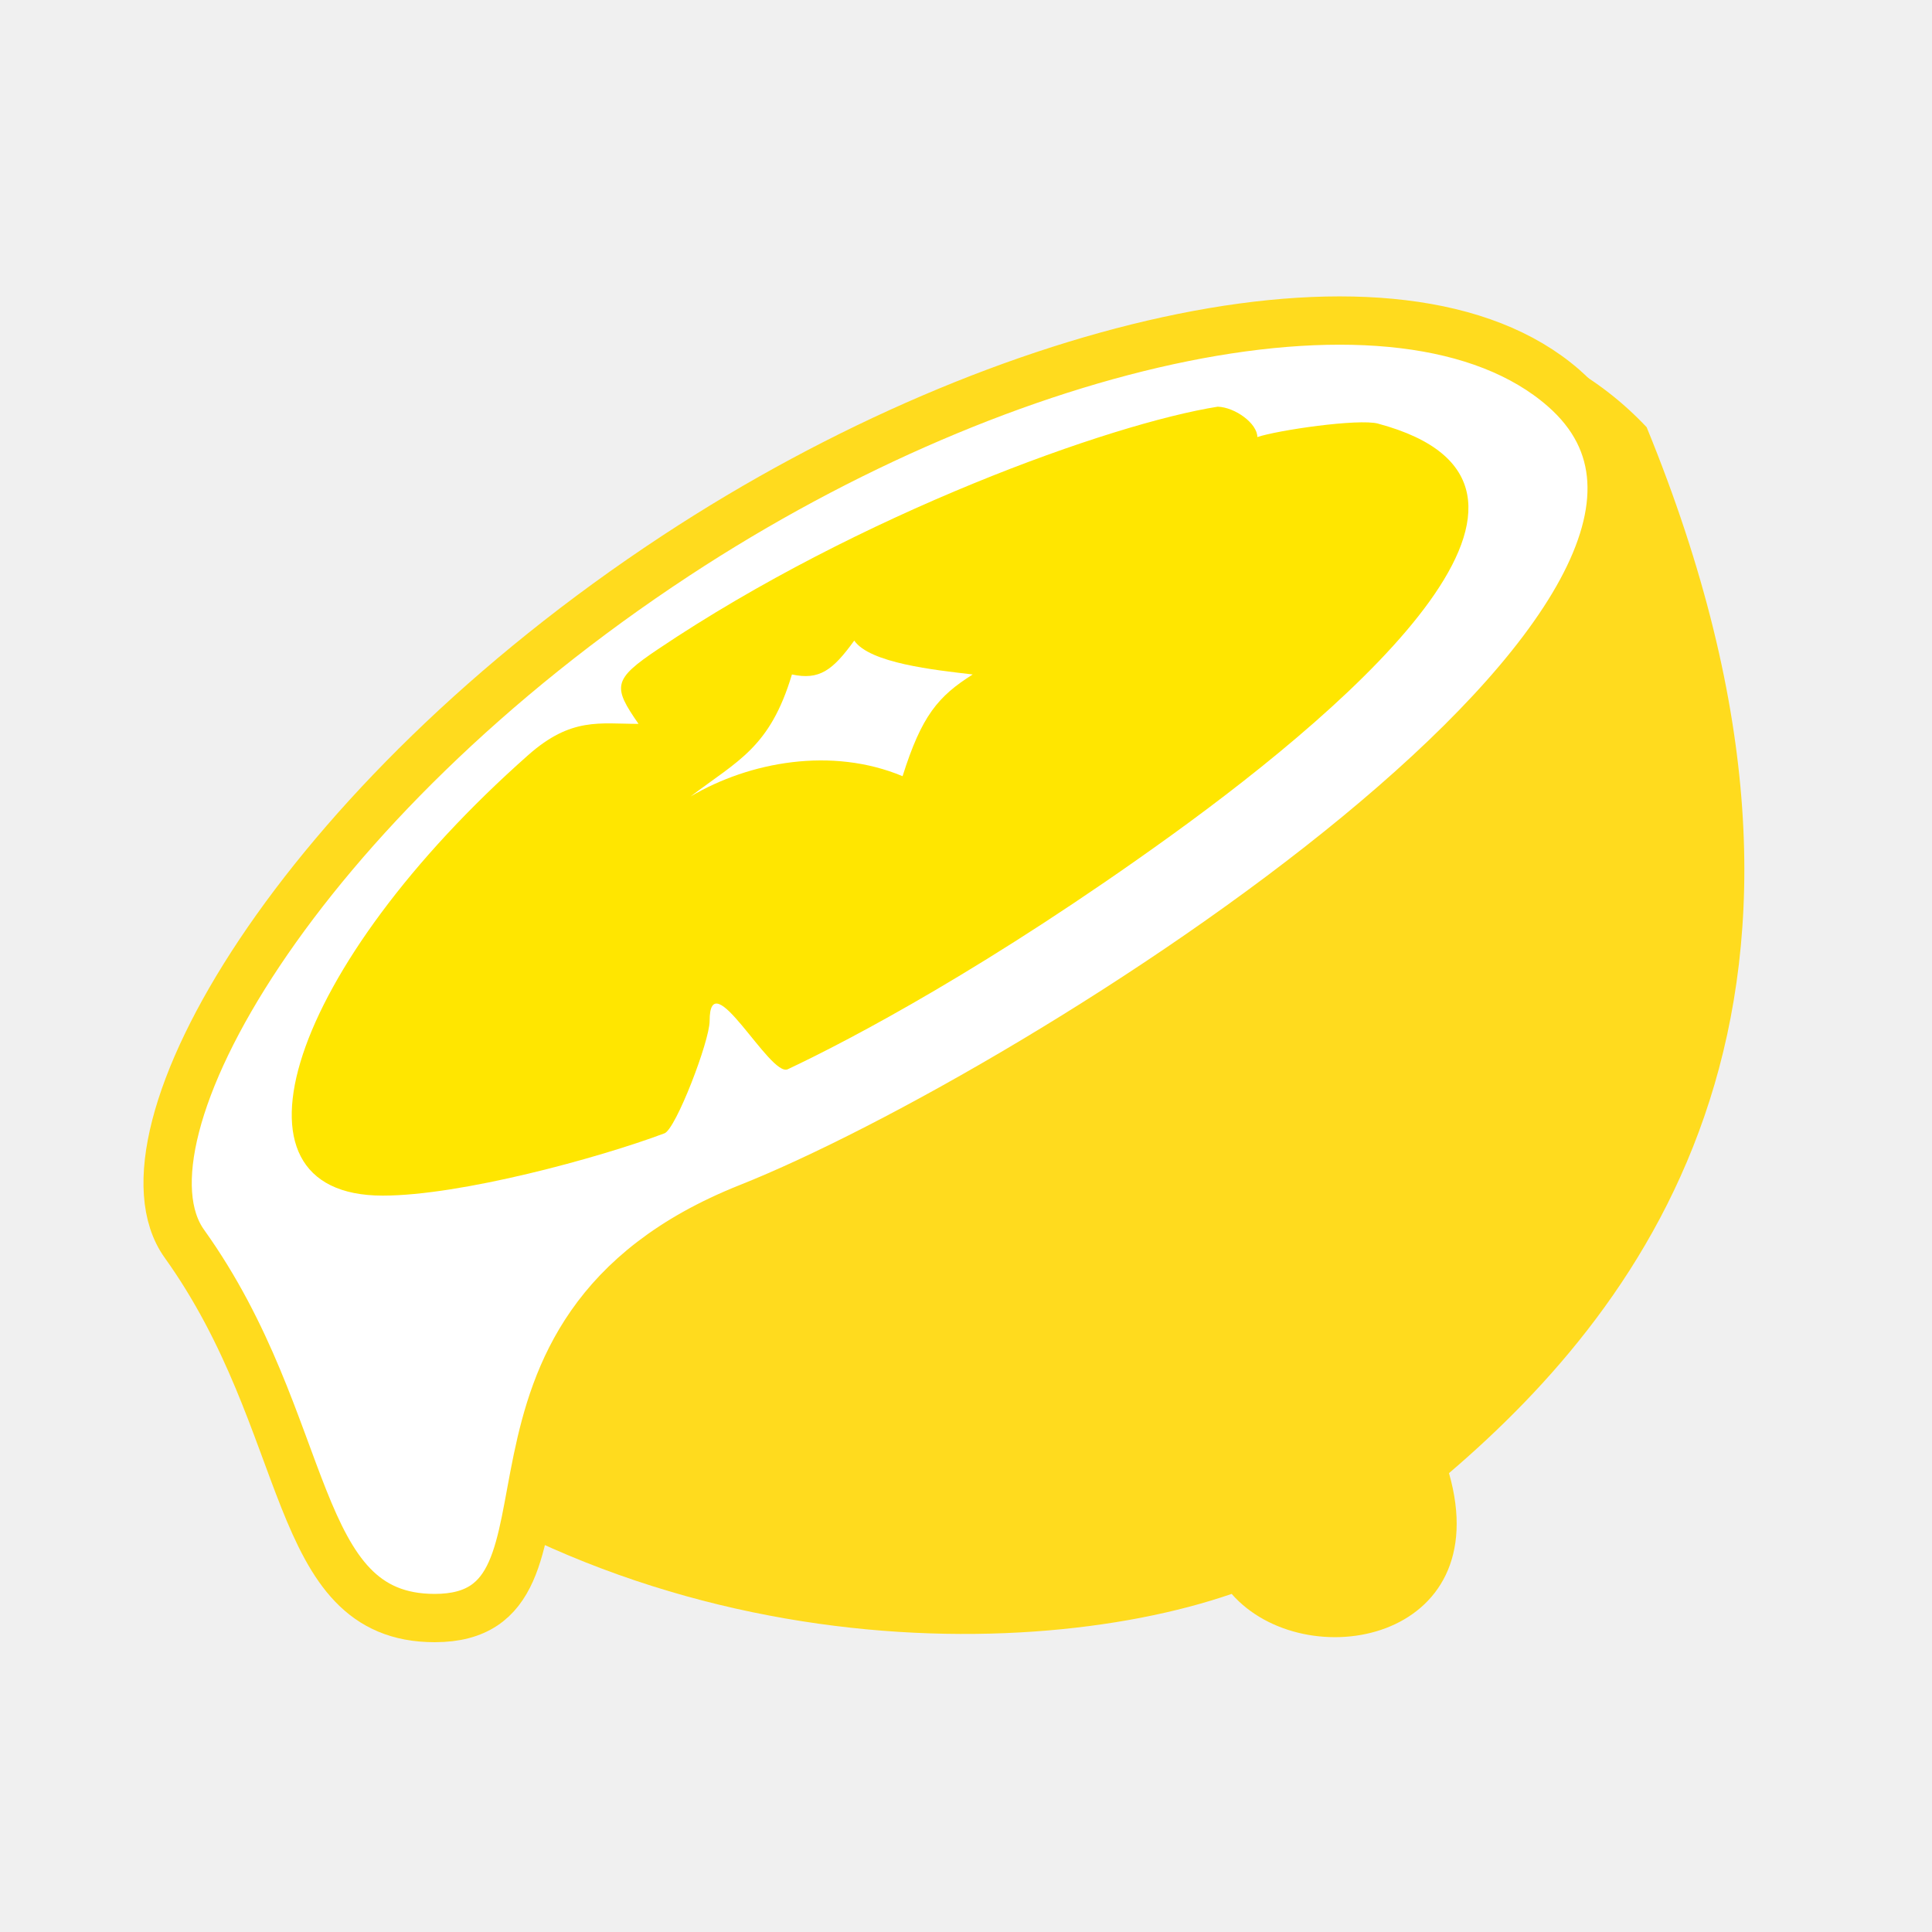
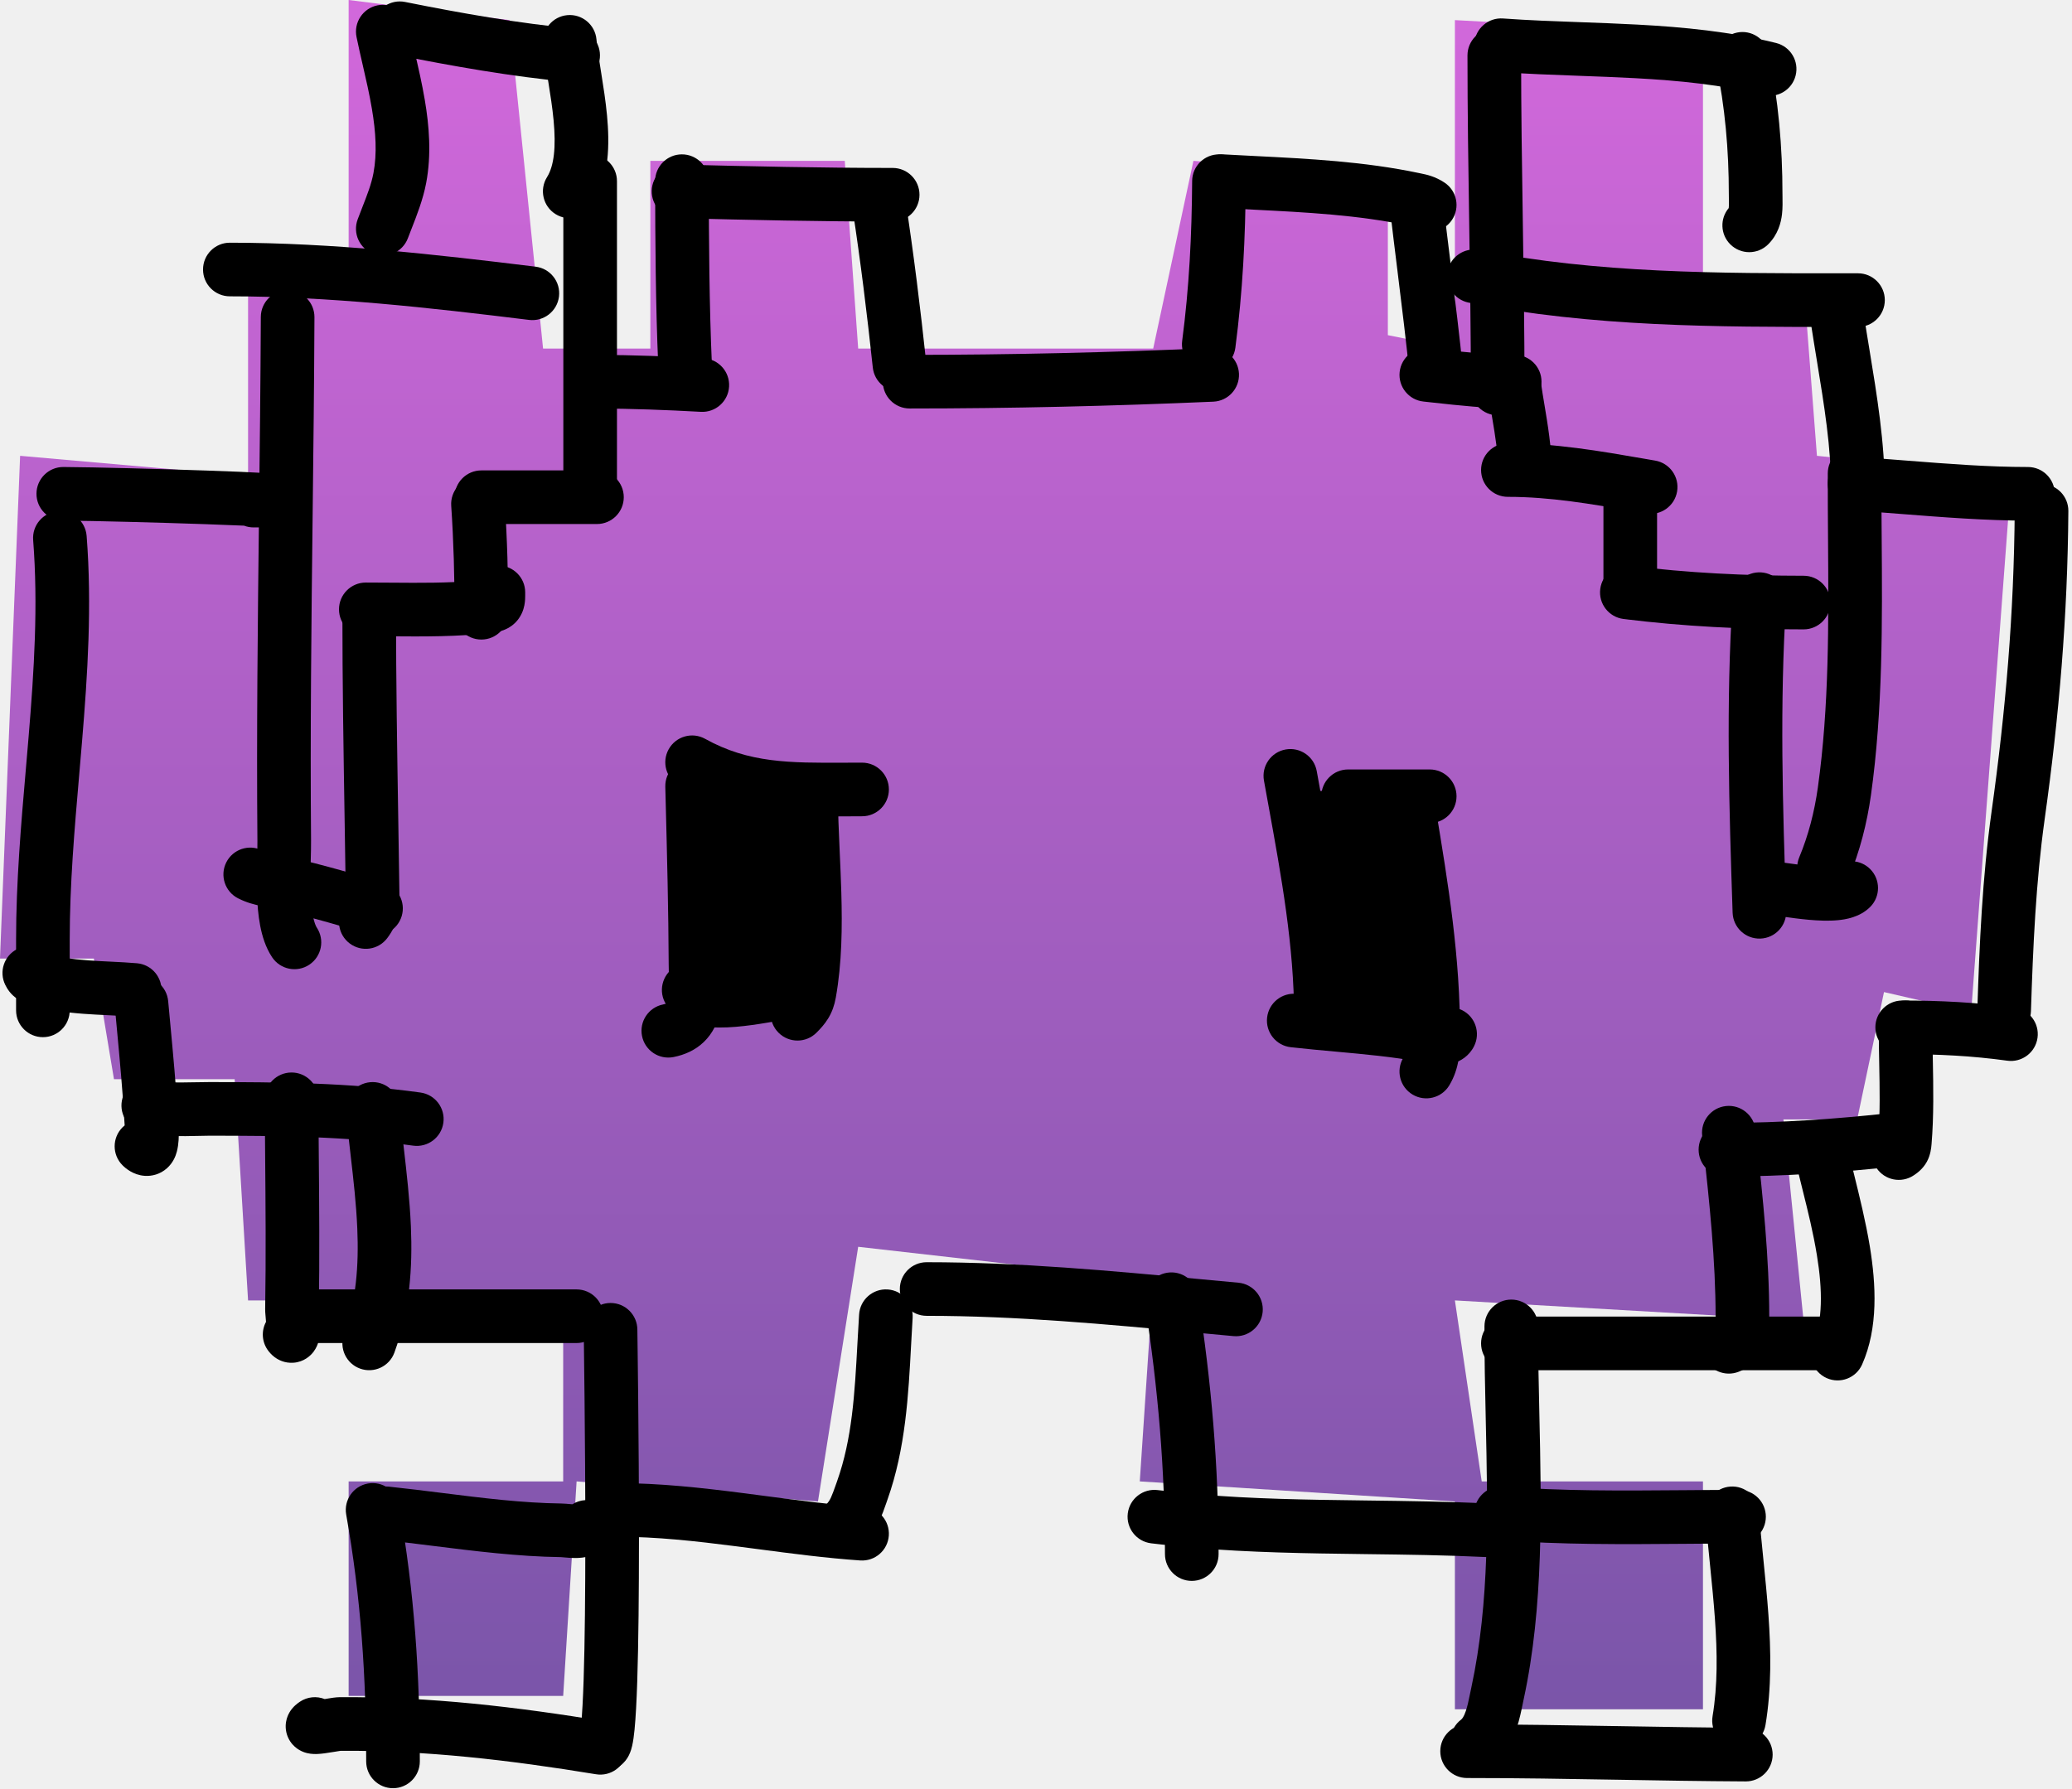
- <svg xmlns="http://www.w3.org/2000/svg" width="40" height="40" fill="none">
-   <path d="M34.092 8.845C38.929 20.652 34.092 27 30 30.5c1 3.5-2.986 4.222-4.5 2.5-4.457 1.537-13.512 1.487-20-5C2 24.5 4.73 16.714 14 11.5c8-4.5 16-7 20.092-2.655Z" fill="#FFDB1E" />
-   <path d="M14 11.5c6.848-4.497 15.025-6.38 18.368-3.47C37.5 12.5 21.5 22.612 15.5 25c-6.5 2.587-3 8.5-6.5 8.5-3 0-2.5-4-5.183-7.75C2.232 23.535 6.16 16.648 14 11.5Z" fill="#fff" stroke="#FFDB1E" />
-   <path d="M28.535 8.772c4.645 1.25-.365 5.695-4.303 8.536-3.732 2.692-6.606 4.21-7.923 4.83-.366.173-1.617-2.252-1.617-1 0 .417-.7 2.238-.934 2.326-1.365.512-4.223 1.29-5.835 1.29-3.491 0-1.923-4.754 3.014-9.122.892-.789 1.478-.645 2.283-.645-.537-.773-.534-.917.403-1.546C17.79 10.64 23 8.77 25.212 8.42c.366.014.82.35.82.629.41-.14 2.095-.388 2.503-.278Z" fill="#FFE600" />
-   <path d="M14.297 16.49c.985-.747 1.644-1.01 2.099-2.526.566.121.841-.08 1.29-.701.324.466 1.657.608 2.453.701-.715.451-1.057.852-1.452 2.106-1.464-.611-3.167-.302-4.39.42Z" fill="#fff" />
+ <svg xmlns="http://www.w3.org/2000/svg" width="541" height="467" viewBox="0 0 541 467" fill="none">
+   <path d="M91.03 0L133.044 5.252L141.796 91.03H169.806V42.014H220.572L224.073 91.03H301.099L311.602 42.014L362.369 45.515V87.529L379.874 91.03V5.252L444.645 8.753V73.524H470.904L474.405 119.039L525.172 124.291L514.668 264.337L491.911 259.085L484.909 292.346H465.652L470.904 344.863L379.874 339.611L386.877 386.877H444.645V446.396H379.874V392.128L297.597 386.877L301.099 334.359L224.073 325.607L213.57 392.128L150.549 386.877L147.048 442.895H91.03V386.877H147.048V339.611H64.771L61.27 281.842H29.76L24.508 250.332H0L5.252 119.039L64.771 124.291V64.771H91.03V0Z" fill="url(#paint0_linear_333_3190)" />
+   <path fill-rule="evenodd" clip-rule="evenodd" d="M178.027 40.311C181.894 40.298 185.04 43.423 185.052 47.29C185.105 63.439 185.174 79.418 185.883 95.37C185.885 95.4 185.886 95.431 185.888 95.464C185.921 96.195 185.989 97.674 185.557 99.241C185.123 100.816 184.303 102.036 183.939 102.578C183.916 102.612 183.895 102.643 183.876 102.672C181.731 105.889 177.384 106.759 174.166 104.614C171.141 102.597 170.191 98.634 171.871 95.493C171.168 79.376 171.1 63.286 171.048 47.336C171.035 43.468 174.16 40.323 178.027 40.311Z" fill="black" />
+   <path fill-rule="evenodd" clip-rule="evenodd" d="M170.164 49.796C170.262 45.93 173.476 42.875 177.342 42.973C195.977 43.445 214.526 43.858 233.077 43.858C236.944 43.858 240.079 46.993 240.079 50.861C240.079 54.728 236.944 57.863 233.077 57.863C214.335 57.863 195.634 57.445 176.987 56.973C173.121 56.875 170.067 53.662 170.164 49.796Z" fill="black" />
+   <path fill-rule="evenodd" clip-rule="evenodd" d="M228.463 46.601C232.286 46.015 235.86 48.639 236.446 52.461C238.602 66.521 240.308 80.447 241.812 94.489C242.224 98.334 239.441 101.785 235.596 102.197C231.75 102.609 228.299 99.826 227.887 95.981C226.397 82.075 224.718 68.371 222.603 54.584C222.017 50.762 224.641 47.188 228.463 46.601Z" fill="black" />
+   <path fill-rule="evenodd" clip-rule="evenodd" d="M323.495 97.598C323.663 101.461 320.667 104.73 316.803 104.898C290.356 106.047 263.995 106.679 237.512 106.679C233.645 106.679 230.51 103.544 230.51 99.677C230.51 95.809 233.645 92.674 237.512 92.674C263.772 92.674 289.929 92.048 316.195 90.906C320.058 90.738 323.327 93.734 323.495 97.598Z" fill="black" />
+   <path fill-rule="evenodd" clip-rule="evenodd" d="M318.319 40.311C322.186 40.336 325.3 43.491 325.275 47.358C325.18 61.959 324.474 76.23 322.553 90.826C322.048 94.66 318.531 97.359 314.697 96.855C310.863 96.35 308.164 92.833 308.668 88.999C310.492 75.139 311.179 61.475 311.271 47.267C311.296 43.4 314.451 40.286 318.319 40.311Z" fill="black" />
+   <path fill-rule="evenodd" clip-rule="evenodd" d="M312.17 46.916C312.389 43.056 315.696 40.103 319.557 40.322C322.215 40.473 324.912 40.608 327.638 40.745C341.571 41.445 356.27 42.184 370.507 45.196C370.644 45.225 370.79 45.254 370.943 45.285C372.449 45.591 374.705 46.048 377.182 47.7C380.4 49.845 381.269 54.192 379.124 57.41C376.978 60.628 372.631 61.497 369.413 59.352C369.367 59.321 369.338 59.303 369.322 59.295L369.306 59.286L369.302 59.283L369.301 59.283L369.295 59.281C369.289 59.279 369.271 59.272 369.235 59.261C369.157 59.236 369.017 59.198 368.737 59.136C368.535 59.091 368.351 59.052 368.111 59.002C367.968 58.973 367.806 58.939 367.608 58.897C354.558 56.136 341.167 55.457 327.239 54.751C324.436 54.609 321.612 54.466 318.764 54.304C314.903 54.085 311.951 50.778 312.17 46.916Z" fill="black" />
+   <path fill-rule="evenodd" clip-rule="evenodd" d="M368.952 45.684C372.794 45.244 376.266 48.001 376.706 51.843C377.351 57.474 378.058 63.191 378.769 68.945C379.93 78.337 381.104 87.828 382.042 97.206C382.426 101.054 379.619 104.486 375.771 104.87C371.923 105.255 368.491 102.448 368.106 98.6C367.18 89.332 366.048 80.189 364.906 70.955C364.19 65.169 363.469 59.348 362.792 53.438C362.352 49.596 365.11 46.124 368.952 45.684Z" fill="black" />
+   <path fill-rule="evenodd" clip-rule="evenodd" d="M365.449 97.15C365.865 93.305 369.319 90.525 373.164 90.941C374.013 91.032 374.855 91.125 375.689 91.216C382.582 91.971 389.001 92.675 395.486 92.675C399.353 92.675 402.488 95.81 402.488 99.677C402.488 103.545 399.353 106.68 395.486 106.68C388.183 106.68 380.971 105.886 374.173 105.139C373.329 105.046 372.49 104.954 371.658 104.864C367.814 104.448 365.034 100.995 365.449 97.15Z" fill="black" />
+   <path fill-rule="evenodd" clip-rule="evenodd" d="M394.509 94.518C398.338 93.977 401.88 96.643 402.421 100.473C402.645 102.058 402.937 103.804 403.247 105.656C404.128 110.924 405.152 117.045 405.152 122.751C405.152 126.618 402.017 129.754 398.15 129.754C394.283 129.754 391.148 126.618 391.148 122.751C391.148 118.288 390.425 113.975 389.615 109.135C389.26 107.02 388.889 104.803 388.554 102.43C388.013 98.601 390.679 95.058 394.509 94.518Z" fill="black" />
+   <path fill-rule="evenodd" clip-rule="evenodd" d="M386.709 122.752C386.709 118.885 389.844 115.75 393.711 115.75C405.995 115.75 417.736 117.786 429.082 119.754C430.116 119.934 431.145 120.112 432.172 120.289C435.983 120.944 438.542 124.565 437.887 128.376C437.232 132.187 433.611 134.746 429.8 134.091C428.816 133.922 427.841 133.753 426.872 133.585C415.31 131.585 404.73 129.755 393.711 129.755C389.844 129.755 386.709 126.62 386.709 122.752Z" fill="black" />
+   <path fill-rule="evenodd" clip-rule="evenodd" d="M425.66 120.188C429.528 120.188 432.663 123.323 432.663 127.19V154.702C432.663 158.569 429.528 161.704 425.66 161.704C421.793 161.704 418.658 158.569 418.658 154.702V127.19C418.658 123.323 421.793 120.188 425.66 120.188Z" fill="black" />
+   <path fill-rule="evenodd" clip-rule="evenodd" d="M417.824 153.832C418.304 149.994 421.804 147.272 425.641 147.752C440.636 149.627 455.695 150.361 470.922 150.361C474.789 150.361 477.924 153.496 477.924 157.363C477.924 161.23 474.789 164.365 470.922 164.365C455.25 164.365 439.596 163.61 423.904 161.649C420.067 161.169 417.345 157.669 417.824 153.832Z" fill="black" />
+   <path fill-rule="evenodd" clip-rule="evenodd" d="M459.835 149.483C463.694 149.732 466.622 153.061 466.373 156.921C464.635 183.969 465.47 210.478 466.384 237.887C466.513 241.752 463.484 244.99 459.619 245.119C455.754 245.248 452.516 242.219 452.387 238.354C451.476 211.028 450.608 183.856 452.398 156.022C452.646 152.163 455.975 149.235 459.835 149.483Z" fill="black" />
+   <path fill-rule="evenodd" clip-rule="evenodd" d="M455.056 231.549C455.256 227.687 458.548 224.717 462.41 224.917C463.685 224.982 465.49 225.237 467.107 225.466C467.267 225.488 467.424 225.51 467.58 225.532C469.511 225.803 471.573 226.086 473.576 226.264C475.625 226.445 477.314 226.488 478.525 226.374C478.809 226.348 479.02 226.317 479.171 226.29C481.913 224.246 485.811 224.469 488.301 226.959C491.035 229.693 491.035 234.127 488.3 236.861C485.607 239.554 481.9 240.124 479.834 240.318C477.367 240.549 474.694 240.422 472.338 240.213C469.936 240 467.55 239.67 465.632 239.401C463.511 239.103 462.3 238.934 461.688 238.903C457.826 238.703 454.857 235.411 455.056 231.549ZM479.475 226.218C479.475 226.218 479.461 226.224 479.43 226.232C479.459 226.222 479.474 226.217 479.475 226.218Z" fill="black" />
+   <path fill-rule="evenodd" clip-rule="evenodd" d="M484.253 116.632C488.12 116.641 491.247 119.784 491.238 123.651C491.225 129.104 491.265 134.636 491.306 140.222C491.467 162.342 491.635 185.313 488.508 207.635C487.469 215.051 485.6 222.345 482.712 229.276C481.225 232.846 477.125 234.534 473.555 233.047C469.985 231.56 468.297 227.46 469.785 223.89C472.157 218.197 473.744 212.079 474.639 205.693C477.609 184.491 477.456 162.843 477.3 140.835C477.26 135.119 477.219 129.38 477.233 123.617C477.243 119.75 480.385 116.622 484.253 116.632Z" fill="black" />
+   <path fill-rule="evenodd" clip-rule="evenodd" d="M477.248 125.843C477.501 121.984 480.834 119.061 484.693 119.314C489.192 119.609 493.649 119.959 498.072 120.306C508.717 121.142 519.159 121.962 529.497 121.962C533.364 121.962 536.499 125.097 536.499 128.964C536.499 132.831 533.364 135.966 529.497 135.966C518.578 135.966 507.264 135.079 496.397 134.226C492.103 133.889 487.879 133.558 483.777 133.289C479.918 133.036 476.995 129.702 477.248 125.843Z" fill="black" />
+   <path fill-rule="evenodd" clip-rule="evenodd" d="M390.16 7.474C394.028 7.474 397.163 10.609 397.163 14.476C397.163 28.915 397.384 43.359 397.606 57.864L397.606 57.898C397.828 72.373 398.05 86.908 398.05 101.45C398.05 105.317 394.915 108.453 391.048 108.453C387.181 108.453 384.046 105.317 384.046 101.45C384.046 87.021 383.825 72.582 383.603 58.078L383.602 58.059C383.381 43.579 383.158 29.034 383.158 14.476C383.158 10.609 386.293 7.474 390.16 7.474Z" fill="black" />
+   <path fill-rule="evenodd" clip-rule="evenodd" d="M384.952 11.306C385.23 7.449 388.582 4.547 392.44 4.825C399.191 5.312 405.767 5.548 412.505 5.79C417.395 5.966 422.37 6.145 427.559 6.424C439.515 7.069 451.768 8.234 463.746 11.229C467.498 12.166 469.779 15.968 468.841 19.72C467.903 23.472 464.101 25.753 460.35 24.815C449.657 22.142 438.443 21.036 426.805 20.409C422.21 20.161 417.392 19.985 412.513 19.806C405.446 19.548 398.253 19.285 391.433 18.793C387.576 18.515 384.674 15.163 384.952 11.306Z" fill="black" />
+   <path fill-rule="evenodd" clip-rule="evenodd" d="M453.521 8.511C457.307 7.722 461.015 10.152 461.804 13.938C464.348 26.149 465.403 38.393 465.403 50.718C465.403 50.891 465.407 51.122 465.412 51.398C465.432 52.521 465.465 54.375 465.283 55.937C465.022 58.188 464.237 61.242 461.676 63.804C458.941 66.539 454.507 66.539 451.773 63.805C449.18 61.212 449.045 57.091 451.37 54.34C451.371 54.333 451.372 54.327 451.372 54.32C451.407 54.023 451.425 53.612 451.423 52.971C451.422 52.667 451.417 52.356 451.411 51.99L451.411 51.945C451.405 51.577 451.398 51.151 451.398 50.718C451.398 39.195 450.412 27.923 448.094 16.794C447.305 13.008 449.735 9.3 453.521 8.511Z" fill="black" />
+   <path fill-rule="evenodd" clip-rule="evenodd" d="M377.966 70.809C378.714 67.015 382.396 64.546 386.19 65.294C417.159 71.4 448.398 71.388 480.674 71.375C482.154 71.374 483.637 71.374 485.122 71.374C488.989 71.374 492.125 74.509 492.125 78.376C492.125 82.243 488.989 85.379 485.122 85.379C483.505 85.379 481.886 85.379 480.265 85.38C448.332 85.397 415.835 85.413 383.481 79.034C379.687 78.286 377.217 74.603 377.966 70.809Z" fill="black" />
+   <path fill-rule="evenodd" clip-rule="evenodd" d="M478.74 76.778C482.563 76.193 486.136 78.819 486.72 82.641C487.158 85.509 487.642 88.445 488.134 91.432C490.063 103.15 492.125 115.672 492.125 128.074C492.125 131.941 488.99 135.077 485.123 135.077C481.256 135.077 478.121 131.941 478.121 128.074C478.121 116.933 476.306 105.878 474.406 94.297C473.891 91.16 473.37 87.984 472.876 84.758C472.292 80.935 474.917 77.362 478.74 76.778Z" fill="black" />
+   <path fill-rule="evenodd" clip-rule="evenodd" d="M533.094 126.397C536.961 126.423 540.075 129.58 540.048 133.447C539.861 160.813 537.641 186.966 533.867 213.9C531.56 230.362 530.831 247.091 530.282 264.086C530.158 267.951 526.923 270.984 523.058 270.859C519.193 270.734 516.16 267.5 516.285 263.634C516.834 246.618 517.577 229.229 519.998 211.956C523.701 185.526 525.861 159.999 526.044 133.351C526.07 129.484 529.227 126.37 533.094 126.397Z" fill="black" />
+   <path fill-rule="evenodd" clip-rule="evenodd" d="M489.658 268.295C489.658 264.428 492.793 261.293 496.66 261.293C506.432 261.293 516.152 261.761 526.025 263.135C529.855 263.668 532.529 267.205 531.996 271.035C531.463 274.865 527.926 277.539 524.095 277.006C515.035 275.745 505.989 275.298 496.66 275.298C492.793 275.298 489.658 272.163 489.658 268.295Z" fill="black" />
+   <path fill-rule="evenodd" clip-rule="evenodd" d="M497.549 261.293C501.417 261.293 504.552 264.428 504.552 268.295C504.552 270.981 504.605 273.809 504.661 276.722C504.796 283.856 504.941 291.494 504.33 298.761C504.328 298.787 504.325 298.814 504.323 298.842C504.253 299.683 504.098 301.561 503.119 303.366C502.024 305.386 500.371 306.485 499.714 306.922C499.695 306.935 499.676 306.947 499.659 306.959C496.441 309.104 492.094 308.235 489.948 305.017C488.168 302.347 488.464 298.899 490.454 296.577C490.91 290.4 490.792 284.265 490.667 277.814C490.608 274.727 490.547 271.567 490.547 268.295C490.547 264.428 493.682 261.293 497.549 261.293Z" fill="black" />
+   <path fill-rule="evenodd" clip-rule="evenodd" d="M501.845 296.818C502.268 300.662 499.495 304.121 495.651 304.544C480.606 306.2 465.751 307.249 450.51 307.249C446.643 307.249 443.508 304.114 443.508 300.246C443.508 296.379 446.643 293.244 450.51 293.244C465.106 293.244 479.43 292.241 494.118 290.624C497.963 290.201 501.422 292.974 501.845 296.818Z" fill="black" />
+   <path fill-rule="evenodd" clip-rule="evenodd" d="M450.649 288.85C454.494 288.436 457.946 291.217 458.361 295.062C458.452 295.913 458.544 296.764 458.636 297.617C460.277 312.792 461.951 328.278 461.951 344.033C461.951 344.098 461.951 344.166 461.951 344.236C461.953 345.779 461.956 348.454 461.086 350.964C459.947 354.249 457.56 356.801 453.999 358.226C450.409 359.662 446.334 357.916 444.897 354.325C443.583 351.041 444.933 347.351 447.92 345.646C447.941 345.239 447.946 344.736 447.946 344.033C447.946 329.057 446.348 314.264 444.69 298.907C444.605 298.127 444.521 297.346 444.437 296.563C444.022 292.718 446.804 289.265 450.649 288.85Z" fill="black" />
+   <path fill-rule="evenodd" clip-rule="evenodd" d="M473.892 293.404C477.673 292.593 481.396 295.001 482.208 298.782C482.679 300.98 483.34 303.651 484.069 306.598C485.492 312.355 487.175 319.163 488.218 325.547C489.826 335.393 490.459 346.756 486.197 356.344C484.627 359.878 480.489 361.47 476.955 359.899C473.421 358.329 471.829 354.191 473.4 350.657C475.919 344.988 475.913 337.088 474.396 327.804C473.424 321.848 472.049 316.328 470.723 311.006C469.938 307.858 469.171 304.779 468.515 301.72C467.703 297.939 470.111 294.216 473.892 293.404Z" fill="black" />
+   <path fill-rule="evenodd" clip-rule="evenodd" d="M386.709 350.832C386.709 346.965 389.844 343.83 393.711 343.83H478.91C482.778 343.83 485.913 346.965 485.913 350.832C485.913 354.7 482.778 357.835 478.91 357.835H393.711C389.844 357.835 386.709 354.7 386.709 350.832Z" fill="black" />
+   <path fill-rule="evenodd" clip-rule="evenodd" d="M394.62 339.393C398.488 339.405 401.613 342.55 401.601 346.417C401.578 353.739 401.749 361.353 401.924 369.141C402.473 393.517 403.06 419.595 397.843 443.724C397.77 444.061 397.691 444.452 397.603 444.883C397.243 446.649 396.746 449.09 396.011 451.277C395.059 454.11 393.369 457.688 389.925 460.271C386.831 462.591 382.442 461.964 380.122 458.87C377.801 455.776 378.428 451.387 381.522 449.067C381.706 448.929 382.19 448.441 382.736 446.815C383.169 445.527 383.434 444.24 383.768 442.611C383.885 442.042 384.011 441.431 384.155 440.764C388.989 418.409 388.463 394.736 387.931 370.762C387.751 362.653 387.571 354.511 387.596 346.373C387.608 342.506 390.753 339.38 394.62 339.393Z" fill="black" />
+   <path fill-rule="evenodd" clip-rule="evenodd" d="M376.059 457.337C376.059 453.47 379.194 450.335 383.061 450.335C396.151 450.335 409.546 450.563 422.869 450.79C433.992 450.98 445.066 451.168 455.871 451.223C459.738 451.242 462.857 454.393 462.838 458.26C462.818 462.127 459.667 465.246 455.8 465.227C444.441 465.17 433.36 464.979 422.328 464.788C409.296 464.563 396.333 464.34 383.061 464.34C379.194 464.34 376.059 461.205 376.059 457.337Z" fill="black" />
+   <path fill-rule="evenodd" clip-rule="evenodd" d="M451.778 388.229C455.636 387.948 458.989 390.848 459.27 394.705C459.575 398.903 460.008 403.197 460.457 407.653L460.482 407.897C460.936 412.405 461.404 417.069 461.738 421.754C462.406 431.108 462.57 440.887 460.968 450.501C460.332 454.316 456.724 456.892 452.91 456.257C449.095 455.621 446.518 452.013 447.154 448.199C448.49 440.178 448.405 431.667 447.769 422.751C447.452 418.301 447.005 413.835 446.548 409.302L446.514 408.972C446.071 404.58 445.621 400.115 445.302 395.72C445.022 391.863 447.921 388.509 451.778 388.229Z" fill="black" />
+   <path fill-rule="evenodd" clip-rule="evenodd" d="M384.955 394.676C385.251 390.82 388.617 387.934 392.473 388.231C407.953 389.422 423.435 389.3 439.244 389.175C444.148 389.137 449.084 389.098 454.061 389.098C457.928 389.098 461.063 392.233 461.063 396.1C461.063 399.967 457.928 403.102 454.061 403.102C449.336 403.102 444.563 403.14 439.757 403.179C423.827 403.305 407.529 403.435 391.399 402.194C387.543 401.898 384.658 398.531 384.955 394.676Z" fill="black" />
+   <path fill-rule="evenodd" clip-rule="evenodd" d="M294.465 395.225C294.945 391.388 298.444 388.666 302.282 389.146C316.371 390.907 330.532 391.435 344.952 391.692C348.855 391.762 352.791 391.811 356.75 391.861C367.307 391.994 378.031 392.129 388.728 392.65C392.591 392.838 395.57 396.122 395.382 399.984C395.193 403.847 391.91 406.826 388.047 406.638C377.621 406.13 367.281 406 356.812 405.868C352.799 405.818 348.766 405.767 344.703 405.694C330.154 405.435 315.393 404.898 300.545 403.042C296.707 402.562 293.985 399.063 294.465 395.225Z" fill="black" />
+   <path fill-rule="evenodd" clip-rule="evenodd" d="M304.774 332.378C308.596 331.784 312.175 334.401 312.768 338.223C316.311 361.032 318.176 382.829 318.176 405.859C318.176 409.726 315.041 412.861 311.174 412.861C307.307 412.861 304.172 409.726 304.172 405.859C304.172 383.624 302.374 362.548 298.93 340.372C298.336 336.55 300.953 332.971 304.774 332.378Z" fill="black" />
+   <path fill-rule="evenodd" clip-rule="evenodd" d="M234.947 336.636C234.947 332.769 238.082 329.634 241.95 329.634C266.127 329.634 290.147 331.884 313.813 334.1C316.999 334.399 320.179 334.696 323.353 334.988C327.204 335.342 330.038 338.751 329.684 342.602C329.33 346.453 325.922 349.288 322.071 348.934C318.868 348.64 315.675 348.341 312.488 348.043C288.755 345.822 265.426 343.638 241.95 343.638C238.082 343.638 234.947 340.503 234.947 336.636Z" fill="black" />
+   <path fill-rule="evenodd" clip-rule="evenodd" d="M231.75 336.747C235.609 336.995 238.537 340.325 238.288 344.184C238.14 346.488 238.015 348.85 237.888 351.258C237.207 364.136 236.458 378.307 231.735 391.589C231.627 391.893 231.517 392.215 231.401 392.551C230.416 395.418 229.061 399.365 225.602 402.823C222.868 405.558 218.434 405.558 215.699 402.823C212.965 400.089 212.965 395.655 215.699 392.921C216.788 391.832 217.108 390.93 218.333 387.481C218.399 387.294 218.468 387.1 218.54 386.898C222.52 375.704 223.163 363.908 223.865 351.019C224.004 348.485 224.144 345.908 224.313 343.286C224.561 339.426 227.891 336.499 231.75 336.747Z" fill="black" />
+   <path fill-rule="evenodd" clip-rule="evenodd" d="M154.186 394.324C154.186 390.456 157.321 387.321 161.188 387.321C172.302 387.321 183.343 388.561 194.039 389.935C196.046 390.193 198.037 390.455 200.014 390.715C208.702 391.859 217.134 392.969 225.569 393.55C229.427 393.816 232.339 397.16 232.073 401.018C231.807 404.876 228.464 407.788 224.606 407.522C215.694 406.907 206.734 405.727 198.023 404.579C196.086 404.324 194.162 404.071 192.253 403.826C181.629 402.46 171.344 401.326 161.188 401.326C157.321 401.326 154.186 398.191 154.186 394.324Z" fill="black" />
+   <path fill-rule="evenodd" clip-rule="evenodd" d="M159.414 340.281C163.281 340.281 166.416 343.416 166.416 347.284C166.416 347.28 166.416 347.279 166.416 347.279C166.416 347.279 166.416 347.303 166.417 347.369L166.421 347.662L166.434 348.695C166.436 348.88 166.439 349.082 166.442 349.299C166.453 350.108 166.466 351.133 166.482 352.348C166.522 355.433 166.575 359.744 166.628 364.868C166.734 375.114 166.839 388.62 166.834 402.079C166.83 415.521 166.717 428.984 166.384 439.116C166.218 444.158 165.993 448.511 165.684 451.662C165.533 453.192 165.339 454.696 165.058 455.924C164.931 456.479 164.695 457.402 164.237 458.335C164.015 458.79 163.552 459.64 162.717 460.464C161.839 461.33 160.119 462.56 157.639 462.56C153.772 462.56 150.637 459.425 150.637 455.558C150.637 454.318 150.959 453.153 151.524 452.143C151.59 451.713 151.666 451.106 151.746 450.292C152.01 447.611 152.223 443.628 152.387 438.656C152.712 428.76 152.825 415.483 152.83 402.075C152.834 388.684 152.73 375.232 152.624 365.012C152.553 358.087 152.48 352.568 152.441 349.616C152.423 348.251 152.412 347.435 152.412 347.284C152.412 343.416 155.547 340.281 159.414 340.281ZM151.389 452.871C151.388 452.87 151.392 452.853 151.401 452.823C151.393 452.856 151.389 452.871 151.389 452.871Z" fill="black" />
+   <path fill-rule="evenodd" clip-rule="evenodd" d="M88.659 443.231C112.307 443.065 134.893 445.768 157.882 449.535C161.698 450.161 164.285 453.761 163.659 457.578C163.034 461.394 159.433 463.981 155.617 463.356C133.051 459.658 111.391 457.091 88.928 457.234C88.932 457.234 88.935 457.235 88.935 457.235C88.936 457.243 88.644 457.277 87.829 457.411C87.716 457.43 87.595 457.45 87.469 457.471C86.681 457.601 85.67 457.768 84.763 457.886C84.234 457.955 83.614 458.024 83.002 458.055L83.002 458.055C82.594 458.076 81.426 458.136 80.176 457.833C79.675 457.711 77.881 457.254 76.397 455.583C75.534 454.613 74.857 453.313 74.655 451.772C74.461 450.297 74.761 449.052 75.101 448.194C75.706 446.667 76.684 445.73 77.033 445.406C77.504 444.97 77.971 444.636 78.316 444.407C80.3 443.084 82.714 442.907 84.776 443.721C84.897 443.701 85.021 443.681 85.147 443.66C85.282 443.638 85.419 443.615 85.559 443.592C85.604 443.584 85.655 443.576 85.71 443.567C86.371 443.457 87.69 443.238 88.659 443.231ZM82.286 444.069C82.173 444.075 82.192 444.067 82.307 444.068C82.299 444.068 82.292 444.069 82.286 444.069Z" fill="black" />
+   <path fill-rule="evenodd" clip-rule="evenodd" d="M96.063 387.429C99.871 386.752 103.506 389.29 104.183 393.097C108.223 415.823 109.616 437.345 109.616 459.997C109.616 463.865 106.481 467 102.614 467C98.746 467 95.611 463.865 95.611 459.997C95.611 437.949 94.257 417.276 90.394 395.548C89.718 391.741 92.255 388.106 96.063 387.429Z" fill="black" />
+   <path fill-rule="evenodd" clip-rule="evenodd" d="M93.875 394.478C94.281 390.632 97.727 387.843 101.573 388.249C106.315 388.749 110.961 389.331 115.544 389.906C126.097 391.228 136.313 392.508 146.591 392.649C147.048 392.655 147.488 392.685 147.821 392.711C148.064 392.73 148.339 392.755 148.574 392.776C148.655 392.783 148.731 392.79 148.8 392.796C149.047 392.818 149.262 392.835 149.451 392.848C151.455 391.58 154.056 391.361 156.332 392.5C159.791 394.229 161.193 398.435 159.464 401.894C158.103 404.617 155.746 405.819 154.164 406.324C152.636 406.812 151.168 406.881 150.218 406.883C149.205 406.886 148.231 406.804 147.578 406.747C147.458 406.737 147.352 406.727 147.255 406.719C147.051 406.7 146.889 406.686 146.723 406.673C146.613 406.664 146.532 406.659 146.472 406.655C146.42 406.652 146.397 406.652 146.397 406.652L146.399 406.652C135.306 406.5 123.839 405.065 112.952 403.703C108.554 403.152 104.25 402.614 100.104 402.176C96.258 401.771 93.469 398.324 93.875 394.478ZM150.391 392.871C150.391 392.871 150.384 392.872 150.37 392.873C150.384 392.872 150.391 392.871 150.391 392.871Z" fill="black" />
+   <path fill-rule="evenodd" clip-rule="evenodd" d="M70.023 343.735C70.023 339.867 73.159 336.732 77.026 336.732C86.883 336.732 100.296 336.734 113.721 336.735L113.756 336.735C127.193 336.737 140.638 336.738 150.539 336.738C154.407 336.738 157.542 339.873 157.542 343.741C157.542 347.608 154.407 350.743 150.539 350.743C140.637 350.743 127.191 350.742 113.754 350.74L113.684 350.74C100.271 350.739 86.873 350.737 77.026 350.737C73.159 350.737 70.023 347.602 70.023 343.735Z" fill="black" />
+   <path fill-rule="evenodd" clip-rule="evenodd" d="M96.634 282.625C100.484 282.264 103.899 285.092 104.26 288.942C104.573 292.274 104.972 295.766 105.381 299.335C106.167 306.208 106.987 313.367 107.281 320.224C107.741 330.958 107.027 342.101 102.981 353.226C101.66 356.861 97.642 358.736 94.008 357.414C90.373 356.093 88.498 352.075 89.82 348.44C93.006 339.68 93.707 330.56 93.289 320.824C93.014 314.41 92.298 308.196 91.549 301.69C91.124 298 90.689 294.217 90.317 290.251C89.955 286.4 92.784 282.986 96.634 282.625Z" fill="black" />
+   <path fill-rule="evenodd" clip-rule="evenodd" d="M76.079 280.088C79.946 280.066 83.1 283.183 83.122 287.05C83.148 291.643 83.188 296.245 83.228 300.856C83.346 314.565 83.465 328.343 83.237 342.12C83.238 342.039 83.239 341.983 83.242 341.983C83.249 341.983 83.269 342.248 83.34 343.094C83.409 343.926 83.499 345.081 83.53 346.186L83.531 346.212C83.552 346.966 83.605 348.855 83.115 350.516C82.969 351.008 82.635 351.999 81.87 353.014C81.033 354.123 79.339 355.656 76.702 355.879C74.273 356.083 72.52 355.034 71.724 354.443C70.888 353.823 70.332 353.144 70.027 352.738C68.334 350.484 68.205 347.541 69.458 345.211C69.435 344.896 69.41 344.574 69.383 344.256C69.371 344.113 69.358 343.952 69.344 343.793C69.325 343.567 69.306 343.342 69.292 343.172C69.291 343.162 69.29 343.149 69.289 343.134C69.272 342.933 69.226 342.374 69.234 341.888C69.459 328.303 69.343 314.779 69.225 301.117C69.185 296.473 69.144 291.814 69.117 287.131C69.095 283.264 72.212 280.111 76.079 280.088ZM69.526 347.324C69.526 347.324 69.527 347.305 69.53 347.271C69.528 347.308 69.526 347.325 69.526 347.324Z" fill="black" />
+   <path fill-rule="evenodd" clip-rule="evenodd" d="M31.982 286.784C33.045 283.066 36.92 280.913 40.639 281.975C43.487 282.789 46.349 282.73 50.267 282.65C51.578 282.623 53.006 282.593 54.591 282.593C72.703 282.593 91.264 282.741 109.793 285.323C113.624 285.857 116.296 289.394 115.762 293.225C115.229 297.055 111.691 299.727 107.861 299.193C90.411 296.762 72.747 296.598 54.591 296.598C53.778 296.598 52.858 296.621 51.858 296.647C47.601 296.754 41.893 296.899 36.791 295.441C33.073 294.379 30.92 290.503 31.982 286.784Z" fill="black" />
+   <path fill-rule="evenodd" clip-rule="evenodd" d="M36.302 255.113C40.153 254.762 43.56 257.599 43.912 261.45C44.09 263.401 44.273 265.363 44.457 267.334C45.209 275.377 45.976 283.572 46.444 291.763C46.452 291.9 46.469 292.139 46.491 292.441C46.547 293.219 46.634 294.408 46.663 295.304C46.707 296.68 46.699 298.707 46.186 300.706C45.87 301.941 45.179 303.684 43.58 305.105C41.807 306.682 39.656 307.209 37.776 307.077C34.75 306.864 32.722 305.048 31.987 304.313C29.252 301.578 29.252 297.145 31.987 294.41C32.169 294.228 32.358 294.058 32.554 293.901C32.553 293.888 32.552 293.875 32.551 293.862C32.52 293.446 32.486 292.975 32.462 292.562C32.01 284.649 31.273 276.772 30.524 268.753C30.337 266.753 30.149 264.744 29.965 262.723C29.613 258.872 32.451 255.465 36.302 255.113Z" fill="black" />
+   <path fill-rule="evenodd" clip-rule="evenodd" d="M12.548 249.091C10.473 247.062 7.262 246.466 4.521 247.837C1.062 249.566 -0.34 253.772 1.389 257.231C1.837 258.127 2.734 259.734 4.619 260.922C5.378 261.401 6.078 261.67 6.425 261.798C6.614 261.867 6.992 261.997 7.17 262.058C7.217 262.074 7.25 262.085 7.262 262.089C12.05 263.765 17.14 264.407 21.733 264.755C23.89 264.918 26.047 265.023 28.061 265.12C28.208 265.128 28.355 265.135 28.5 265.142C30.681 265.248 32.679 265.35 34.559 265.513C38.412 265.847 41.806 262.995 42.141 259.142C42.475 255.289 39.622 251.895 35.77 251.561C33.587 251.372 31.335 251.258 29.18 251.154C29.047 251.147 28.913 251.141 28.78 251.134C26.727 251.035 24.75 250.939 22.79 250.79C18.879 250.494 15.458 250.013 12.548 249.091Z" fill="black" />
+   <path fill-rule="evenodd" clip-rule="evenodd" d="M15.095 133.517C18.951 133.216 22.32 136.099 22.62 139.954C24.037 158.15 22.881 176.092 21.425 193.578C21.189 196.416 20.946 199.238 20.703 202.048C19.439 216.703 18.204 231.014 18.204 245.419V263.859C18.204 267.726 15.069 270.862 11.201 270.862C7.334 270.862 4.199 267.726 4.199 263.859V245.419C4.199 230.355 5.496 215.348 6.763 200.696C7.002 197.923 7.241 195.162 7.469 192.417C8.918 175.009 9.98 158.031 8.658 141.041C8.358 137.186 11.24 133.817 15.095 133.517Z" fill="black" />
+   <path fill-rule="evenodd" clip-rule="evenodd" d="M9.524 128.916C9.548 125.049 12.704 121.934 16.571 121.959C24.963 122.013 41.614 122.46 54.051 122.891C60.253 123.105 65.518 123.32 68.211 123.485C68.865 123.525 69.489 123.569 69.961 123.619C69.965 123.62 69.971 123.62 69.979 123.621C70.112 123.635 70.683 123.694 71.277 123.848C71.44 123.89 71.931 124.02 72.513 124.291C72.795 124.423 73.376 124.714 74.006 125.232C74.555 125.683 75.862 126.892 76.371 129.006C76.979 131.531 76.087 133.687 75.058 134.99C74.198 136.08 73.234 136.63 72.846 136.837C72.033 137.27 71.317 137.437 71.139 137.479L71.13 137.481C70.423 137.647 69.737 137.68 69.63 137.685C69.624 137.686 69.62 137.686 69.618 137.686C69.347 137.701 69.045 137.711 68.739 137.718C68.118 137.732 67.28 137.739 66.225 137.739C65.345 137.739 64.502 137.576 63.725 137.279C61.059 137.16 57.545 137.025 53.566 136.887C41.153 136.457 24.665 136.016 16.481 135.963C12.614 135.939 9.499 132.783 9.524 128.916ZM68.469 137.544C68.557 137.553 68.54 137.554 68.452 137.542C68.459 137.543 68.464 137.543 68.469 137.544ZM68.799 123.705C68.913 123.695 68.938 123.697 68.826 123.704C68.819 123.704 68.81 123.705 68.799 123.705Z" fill="black" />
+   <path fill-rule="evenodd" clip-rule="evenodd" d="M75.131 75.808C78.998 75.824 82.12 78.973 82.103 82.84C82.029 100.117 81.83 117.31 81.631 134.469C81.302 162.839 80.974 191.114 81.216 219.523C81.228 220.985 81.184 222.739 81.14 224.497C81.127 224.992 81.115 225.487 81.104 225.976C81.05 228.301 81.018 230.688 81.095 232.998C81.173 235.327 81.358 237.408 81.69 239.129C82.037 240.927 82.457 241.857 82.702 242.225C84.847 245.442 83.978 249.79 80.76 251.935C77.542 254.08 73.195 253.21 71.05 249.993C69.335 247.42 68.45 244.429 67.939 241.782C67.414 239.058 67.189 236.17 67.099 233.467C67.008 230.745 67.048 228.034 67.103 225.656C67.116 225.065 67.13 224.504 67.144 223.97C67.186 222.268 67.222 220.846 67.212 219.642C66.969 191.13 67.3 162.562 67.629 134.064C67.828 116.934 68.026 99.831 68.099 82.78C68.115 78.913 71.264 75.791 75.131 75.808Z" fill="black" />
+   <path fill-rule="evenodd" clip-rule="evenodd" d="M96.402 153.024C100.269 153.024 103.404 156.159 103.404 160.027C103.404 177.903 103.692 195.739 103.981 213.643C104.089 220.347 104.198 227.06 104.291 233.789L104.291 233.812C104.311 235.196 104.337 237.097 103.917 239.044C103.44 241.252 102.493 243.155 101.116 244.99C98.796 248.084 94.407 248.711 91.313 246.391C88.219 244.07 87.592 239.681 89.912 236.587C90.126 236.303 90.198 236.159 90.215 236.125C90.219 236.115 90.222 236.11 90.223 236.106C90.225 236.102 90.225 236.097 90.228 236.087C90.237 236.044 90.264 235.899 90.28 235.55C90.297 235.178 90.298 234.711 90.288 233.983C90.195 227.324 90.088 220.653 89.98 213.973C89.69 196.031 89.4 178.025 89.4 160.027C89.4 156.159 92.535 153.024 96.402 153.024Z" fill="black" />
+   <path fill-rule="evenodd" clip-rule="evenodd" d="M59.075 225.23C60.804 221.771 65.01 220.369 68.469 222.098C69.146 222.437 69.665 222.608 71.001 222.875C81.037 224.883 90.727 227.721 100.168 230.523C103.875 231.624 105.988 235.522 104.888 239.229C103.787 242.936 99.89 245.05 96.182 243.949C86.696 241.133 77.581 238.473 68.254 236.608C66.281 236.213 64.426 235.734 62.206 234.624C58.747 232.895 57.345 228.689 59.075 225.23Z" fill="black" />
+   <path fill-rule="evenodd" clip-rule="evenodd" d="M130.126 147.697C133.994 147.697 137.129 150.832 137.129 154.7C137.129 154.755 137.129 154.824 137.129 154.904C137.131 155.307 137.135 155.987 137.101 156.563C137.059 157.284 136.933 158.671 136.251 160.149C134.429 164.101 130.678 165.012 128.627 165.253C119.584 166.317 110.433 166.243 101.766 166.173C99.65 166.156 97.563 166.139 95.514 166.139C91.647 166.139 88.512 163.004 88.512 159.137C88.512 155.27 91.647 152.135 95.514 152.135C97.816 152.135 100.071 152.152 102.291 152.169C109.742 152.226 116.789 152.28 123.812 151.669C124.942 149.319 127.345 147.697 130.126 147.697ZM127.03 151.339C127.031 151.339 127.019 151.341 126.994 151.344C127.017 151.34 127.03 151.339 127.03 151.339Z" fill="black" />
+   <path fill-rule="evenodd" clip-rule="evenodd" d="M124.322 124.636C128.18 124.372 131.522 127.286 131.785 131.144C132.447 140.815 132.689 150.414 132.689 160.022C132.689 163.889 129.554 167.024 125.687 167.024C121.82 167.024 118.685 163.889 118.685 160.022C118.685 150.646 118.448 141.376 117.813 132.099C117.55 128.241 120.464 124.9 124.322 124.636Z" fill="black" />
+   <path fill-rule="evenodd" clip-rule="evenodd" d="M118.688 129.85C118.688 125.983 121.823 122.848 125.69 122.848H155.865C159.732 122.848 162.867 125.983 162.867 129.85C162.867 133.717 159.732 136.852 155.865 136.852H125.69C121.823 136.852 118.688 133.717 118.688 129.85Z" fill="black" />
+   <path fill-rule="evenodd" clip-rule="evenodd" d="M154.088 40.31C157.955 40.31 161.091 43.446 161.091 47.313V127.187C161.091 131.054 157.955 134.189 154.088 134.189C150.221 134.189 147.086 131.054 147.086 127.187V47.313C147.086 43.446 150.221 40.31 154.088 40.31Z" fill="black" />
+   <path fill-rule="evenodd" clip-rule="evenodd" d="M148.129 3.954C151.98 3.604 155.386 6.442 155.737 10.294C155.954 12.682 156.402 15.476 156.932 18.785C156.953 18.916 156.974 19.046 156.995 19.178C157.536 22.549 158.135 26.344 158.493 30.155C159.176 37.434 159.195 46.498 154.701 53.688C152.651 56.968 148.331 57.965 145.052 55.915C141.772 53.865 140.775 49.545 142.825 46.266C144.676 43.304 145.2 38.396 144.549 31.464C144.24 28.17 143.713 24.8 143.167 21.394C143.135 21.195 143.103 20.996 143.071 20.796C142.571 17.682 142.052 14.446 141.789 11.562C141.439 7.71 144.278 4.304 148.129 3.954Z" fill="black" />
+   <path fill-rule="evenodd" clip-rule="evenodd" d="M97.522 6.005C98.281 2.213 101.97 -0.246 105.762 0.512C120.696 3.499 135.41 6.111 150.304 7.507C154.155 7.868 156.983 11.282 156.622 15.132C156.261 18.983 152.847 21.811 148.997 21.45C133.377 19.986 118.105 17.263 103.015 14.245C99.223 13.486 96.764 9.798 97.522 6.005Z" fill="black" />
+   <path fill-rule="evenodd" clip-rule="evenodd" d="M98.537 1.402C102.324 0.622 106.027 3.06 106.808 6.848C107.215 8.824 107.719 11.03 108.249 13.348C109.187 17.451 110.206 21.908 110.911 26.077C112.067 32.907 112.682 40.354 111.267 47.825C110.456 52.105 108.784 56.362 107.432 59.803C107.098 60.654 106.783 61.455 106.506 62.194C105.148 65.815 101.112 67.649 97.491 66.291C93.87 64.934 92.035 60.897 93.393 57.276C93.835 56.099 94.26 55.008 94.662 53.98C95.933 50.724 96.964 48.083 97.507 45.218C98.479 40.086 98.134 34.51 97.103 28.413C96.445 24.521 95.617 20.927 94.758 17.193C94.204 14.784 93.636 12.316 93.091 9.673C92.311 5.886 94.749 2.183 98.537 1.402Z" fill="black" />
+   <path fill-rule="evenodd" clip-rule="evenodd" d="M53.012 70.385C53.012 66.518 56.147 63.383 60.014 63.383C86.693 63.383 113.934 66.456 139.857 69.648C143.695 70.12 146.423 73.615 145.951 77.453C145.478 81.292 141.983 84.02 138.145 83.547C112.212 80.354 85.741 77.387 60.014 77.387C56.147 77.387 53.012 74.252 53.012 70.385Z" fill="black" />
+   <path fill-rule="evenodd" clip-rule="evenodd" d="M148.859 99.64C148.878 95.773 152.027 92.653 155.895 92.671C165.273 92.715 174.487 93.054 183.762 93.569C187.624 93.784 190.58 97.088 190.365 100.949C190.151 104.81 186.847 107.767 182.986 107.552C173.882 107.046 164.913 106.718 155.829 106.675C151.962 106.657 148.841 103.508 148.859 99.64Z" fill="black" />
+   <path fill-rule="evenodd" clip-rule="evenodd" d="M211.777 200.058C215.644 200.058 218.779 203.193 218.779 207.06C218.779 212.125 219.009 217.205 219.25 222.531C219.403 225.908 219.561 229.384 219.667 233.019C219.931 242.049 219.839 251.521 218.226 260.554C217.881 262.487 217.282 264.255 216.252 265.948C215.293 267.526 214.129 268.748 213.178 269.698C210.444 272.433 206.01 272.433 203.276 269.698C200.541 266.964 200.541 262.53 203.276 259.796C204.072 258.999 204.238 258.751 204.285 258.674L204.285 258.673C204.294 258.66 204.301 258.648 204.317 258.604C204.337 258.548 204.385 258.397 204.44 258.092C205.794 250.512 205.924 242.201 205.668 233.427C205.577 230.297 205.43 227.02 205.282 223.705C205.031 218.085 204.775 212.357 204.775 207.06C204.775 203.193 207.91 200.058 211.777 200.058Z" fill="black" />
+   <path fill-rule="evenodd" clip-rule="evenodd" d="M185.265 254.128C183.242 251.628 179.687 250.778 176.692 252.275C173.233 254.005 171.832 258.211 173.561 261.67C175.819 266.184 180.426 267.502 183.055 267.961C186.041 268.482 189.328 268.393 192.142 268.16C195.041 267.919 197.894 267.482 200.141 267.107C200.784 267 201.464 266.883 202.056 266.781C202.437 266.715 202.78 266.656 203.054 266.61C203.449 266.543 203.767 266.491 204.022 266.453C204.148 266.434 204.246 266.421 204.321 266.411C204.397 266.401 204.43 266.398 204.428 266.398C208.279 266.044 211.114 262.635 210.759 258.784C210.405 254.933 206.996 252.098 203.145 252.453C202.245 252.535 200.723 252.798 199.252 253.052C198.767 253.135 198.288 253.218 197.838 253.293C195.705 253.649 193.302 254.011 190.985 254.203C188.583 254.402 186.693 254.379 185.461 254.164C185.39 254.152 185.325 254.14 185.265 254.128ZM184.837 254.022C184.755 253.995 184.721 253.978 184.724 253.976C184.728 253.974 184.769 253.987 184.837 254.022Z" fill="black" />
+   <path fill-rule="evenodd" clip-rule="evenodd" d="M180.534 198.288C184.401 198.19 187.614 201.245 187.712 205.111C187.742 206.283 187.772 207.456 187.802 208.63C188.168 222.959 188.536 237.374 188.602 251.801C188.604 252.305 188.62 252.897 188.637 253.556C188.71 256.384 188.816 260.442 188.056 264.032C187.431 266.979 186.145 269.819 183.805 272.085C181.479 274.338 178.655 275.498 175.873 276.054C172.081 276.813 168.392 274.353 167.633 270.561C166.875 266.769 169.334 263.08 173.127 262.322C173.711 262.205 173.972 262.076 174.058 262.024C174.067 262.011 174.078 261.991 174.092 261.963C174.148 261.854 174.255 261.601 174.355 261.13C174.741 259.307 174.701 257.487 174.645 254.936C174.625 254.018 174.603 253.006 174.597 251.864C174.532 237.592 174.168 223.32 173.801 208.961C173.772 207.797 173.742 206.632 173.712 205.466C173.614 201.6 176.668 198.387 180.534 198.288ZM174.093 262C174.093 262 174.088 262.005 174.075 262.013C174.086 262.004 174.092 261.999 174.093 262Z" fill="black" />
+   <path fill-rule="evenodd" clip-rule="evenodd" d="M174.594 195.668C176.475 192.289 180.738 191.074 184.118 192.954C195.517 199.298 206.196 199.25 220.507 199.184C221.993 199.178 223.518 199.171 225.087 199.171C228.954 199.171 232.089 202.306 232.089 206.173C232.089 210.04 228.954 213.175 225.087 213.175C223.527 213.175 221.961 213.187 220.39 213.199C206.471 213.306 192.088 213.417 177.307 205.191C173.928 203.311 172.713 199.047 174.594 195.668Z" fill="black" />
+   <path fill-rule="evenodd" clip-rule="evenodd" d="M344.996 207.949C344.996 204.081 348.131 200.946 351.998 200.946H373.298C377.165 200.946 380.3 204.081 380.3 207.949C380.3 211.816 377.165 214.951 373.298 214.951H351.998C348.131 214.951 344.996 211.816 344.996 207.949Z" fill="black" />
+   <path fill-rule="evenodd" clip-rule="evenodd" d="M335.673 195.73C339.479 195.046 343.119 197.576 343.804 201.383C344.176 203.454 344.555 205.537 344.937 207.631C348.339 226.299 351.901 245.848 351.901 265.634C351.901 269.501 348.766 272.636 344.899 272.636C341.032 272.636 337.897 269.501 337.897 265.634C337.897 247.192 334.573 228.917 331.144 210.063C330.769 208.003 330.393 205.936 330.02 203.861C329.336 200.054 331.866 196.414 335.673 195.73Z" fill="black" />
+   <path fill-rule="evenodd" clip-rule="evenodd" d="M330.841 265.745C331.272 261.902 334.737 259.136 338.58 259.567C341.988 259.949 345.557 260.275 349.21 260.609C357.21 261.339 365.618 262.107 373.631 263.583C373.962 263.644 374.304 263.717 374.56 263.772L374.648 263.791C374.879 263.84 375.077 263.882 375.279 263.923C377.221 262.869 379.63 262.749 381.756 263.812C385.215 265.542 386.617 269.748 384.888 273.207C383.579 275.825 381.335 277.112 379.513 277.656C377.856 278.151 376.302 278.127 375.316 278.057C373.74 277.946 371.598 277.468 371.169 277.373C371.126 277.363 371.1 277.357 371.094 277.356C363.703 275.995 356.405 275.331 348.768 274.638C344.954 274.291 341.056 273.937 337.019 273.484C333.176 273.053 330.41 269.588 330.841 265.745ZM376.382 264.09C376.383 264.091 376.368 264.091 376.336 264.09C376.366 264.089 376.382 264.09 376.382 264.09Z" fill="black" />
+   <path fill-rule="evenodd" clip-rule="evenodd" d="M366.83 205.479C370.645 204.847 374.25 207.427 374.882 211.243C378.079 230.54 381.342 250.237 381.189 270.62C381.187 270.794 381.186 270.974 381.186 271.158C381.172 274.3 381.152 278.879 378.416 283.439C376.426 286.755 372.125 287.831 368.809 285.841C365.493 283.852 364.417 279.55 366.407 276.234C367.033 275.19 367.156 274.262 367.184 270.515C367.327 251.53 364.293 233.009 361.066 213.532C360.434 209.716 363.014 206.111 366.83 205.479Z" fill="black" />
+   <path d="M208.319 206.568L183.811 203.066V262.586H208.319V206.568Z" fill="black" />
+   <path d="M371.122 206.568H337.861L344.863 269.588H376.374L371.122 206.568Z" fill="black" />
+   <defs>
+     <linearGradient id="paint0_linear_333_3190" x1="262.586" y1="0" x2="262.586" y2="446.396" gradientUnits="userSpaceOnUse">
+       <stop stop-color="#D268DB" />
+       <stop offset="1" stop-color="#7A55A9" />
+     </linearGradient>
+   </defs>
</svg>
